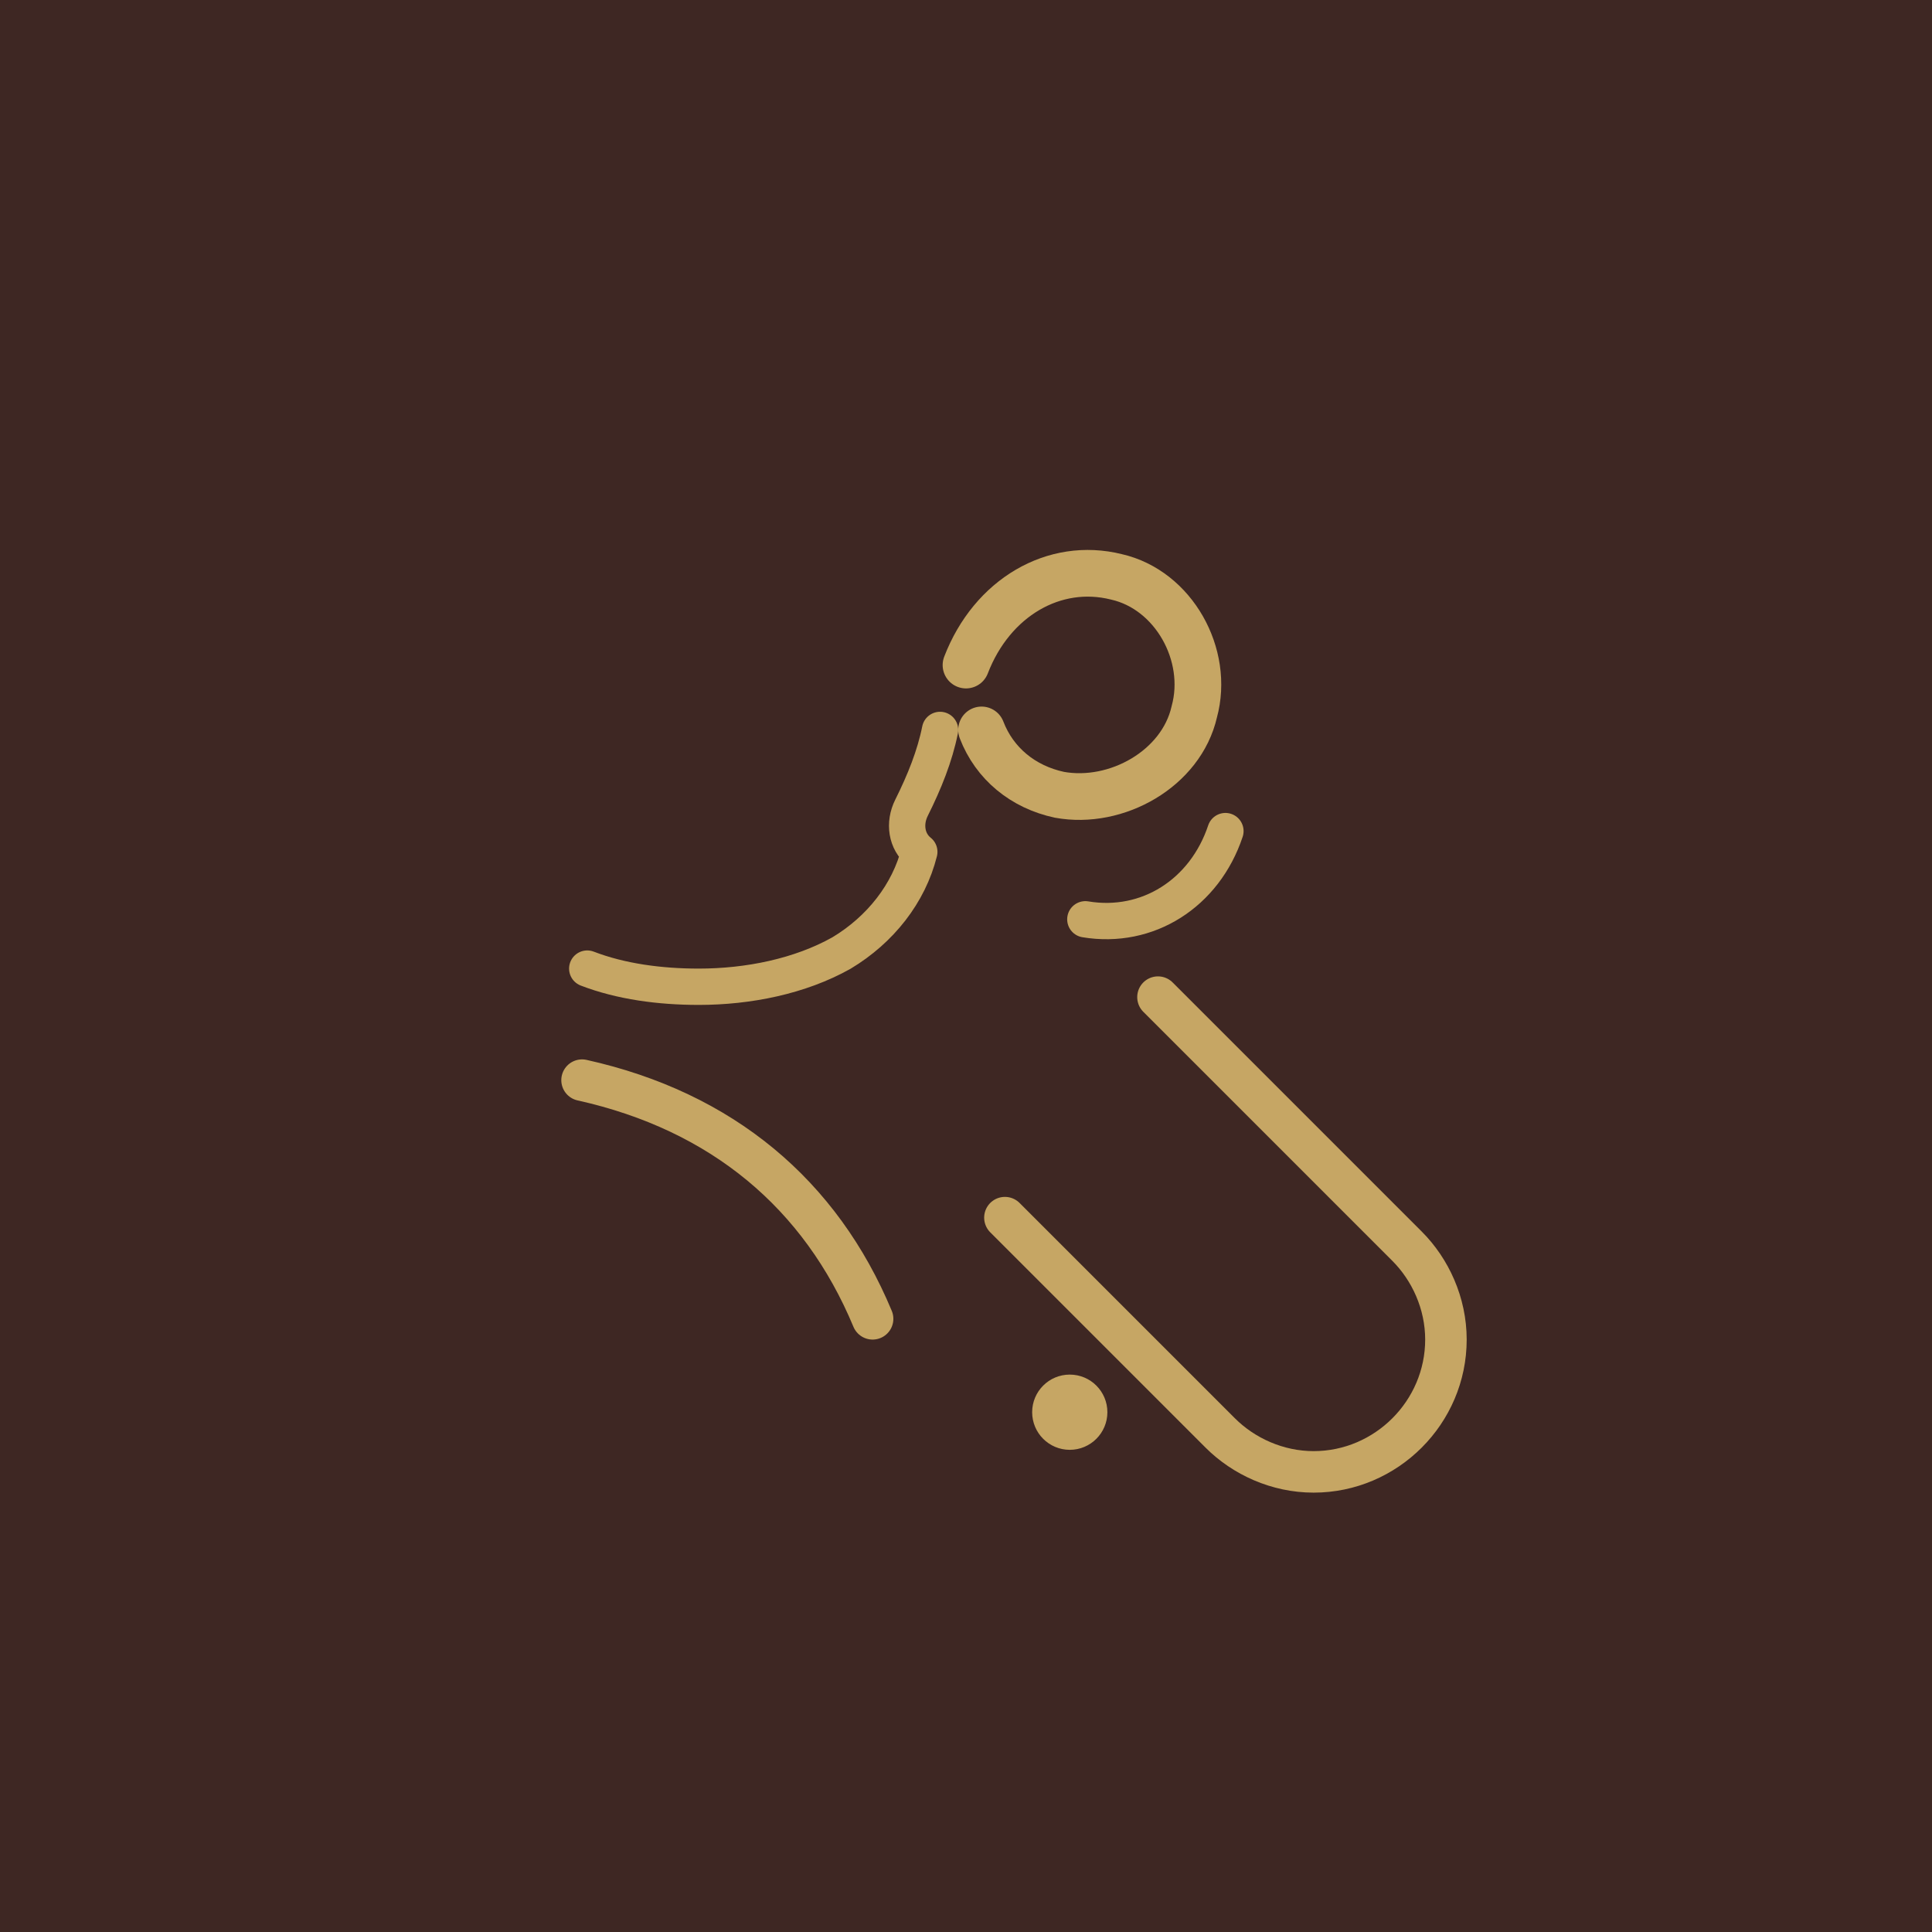
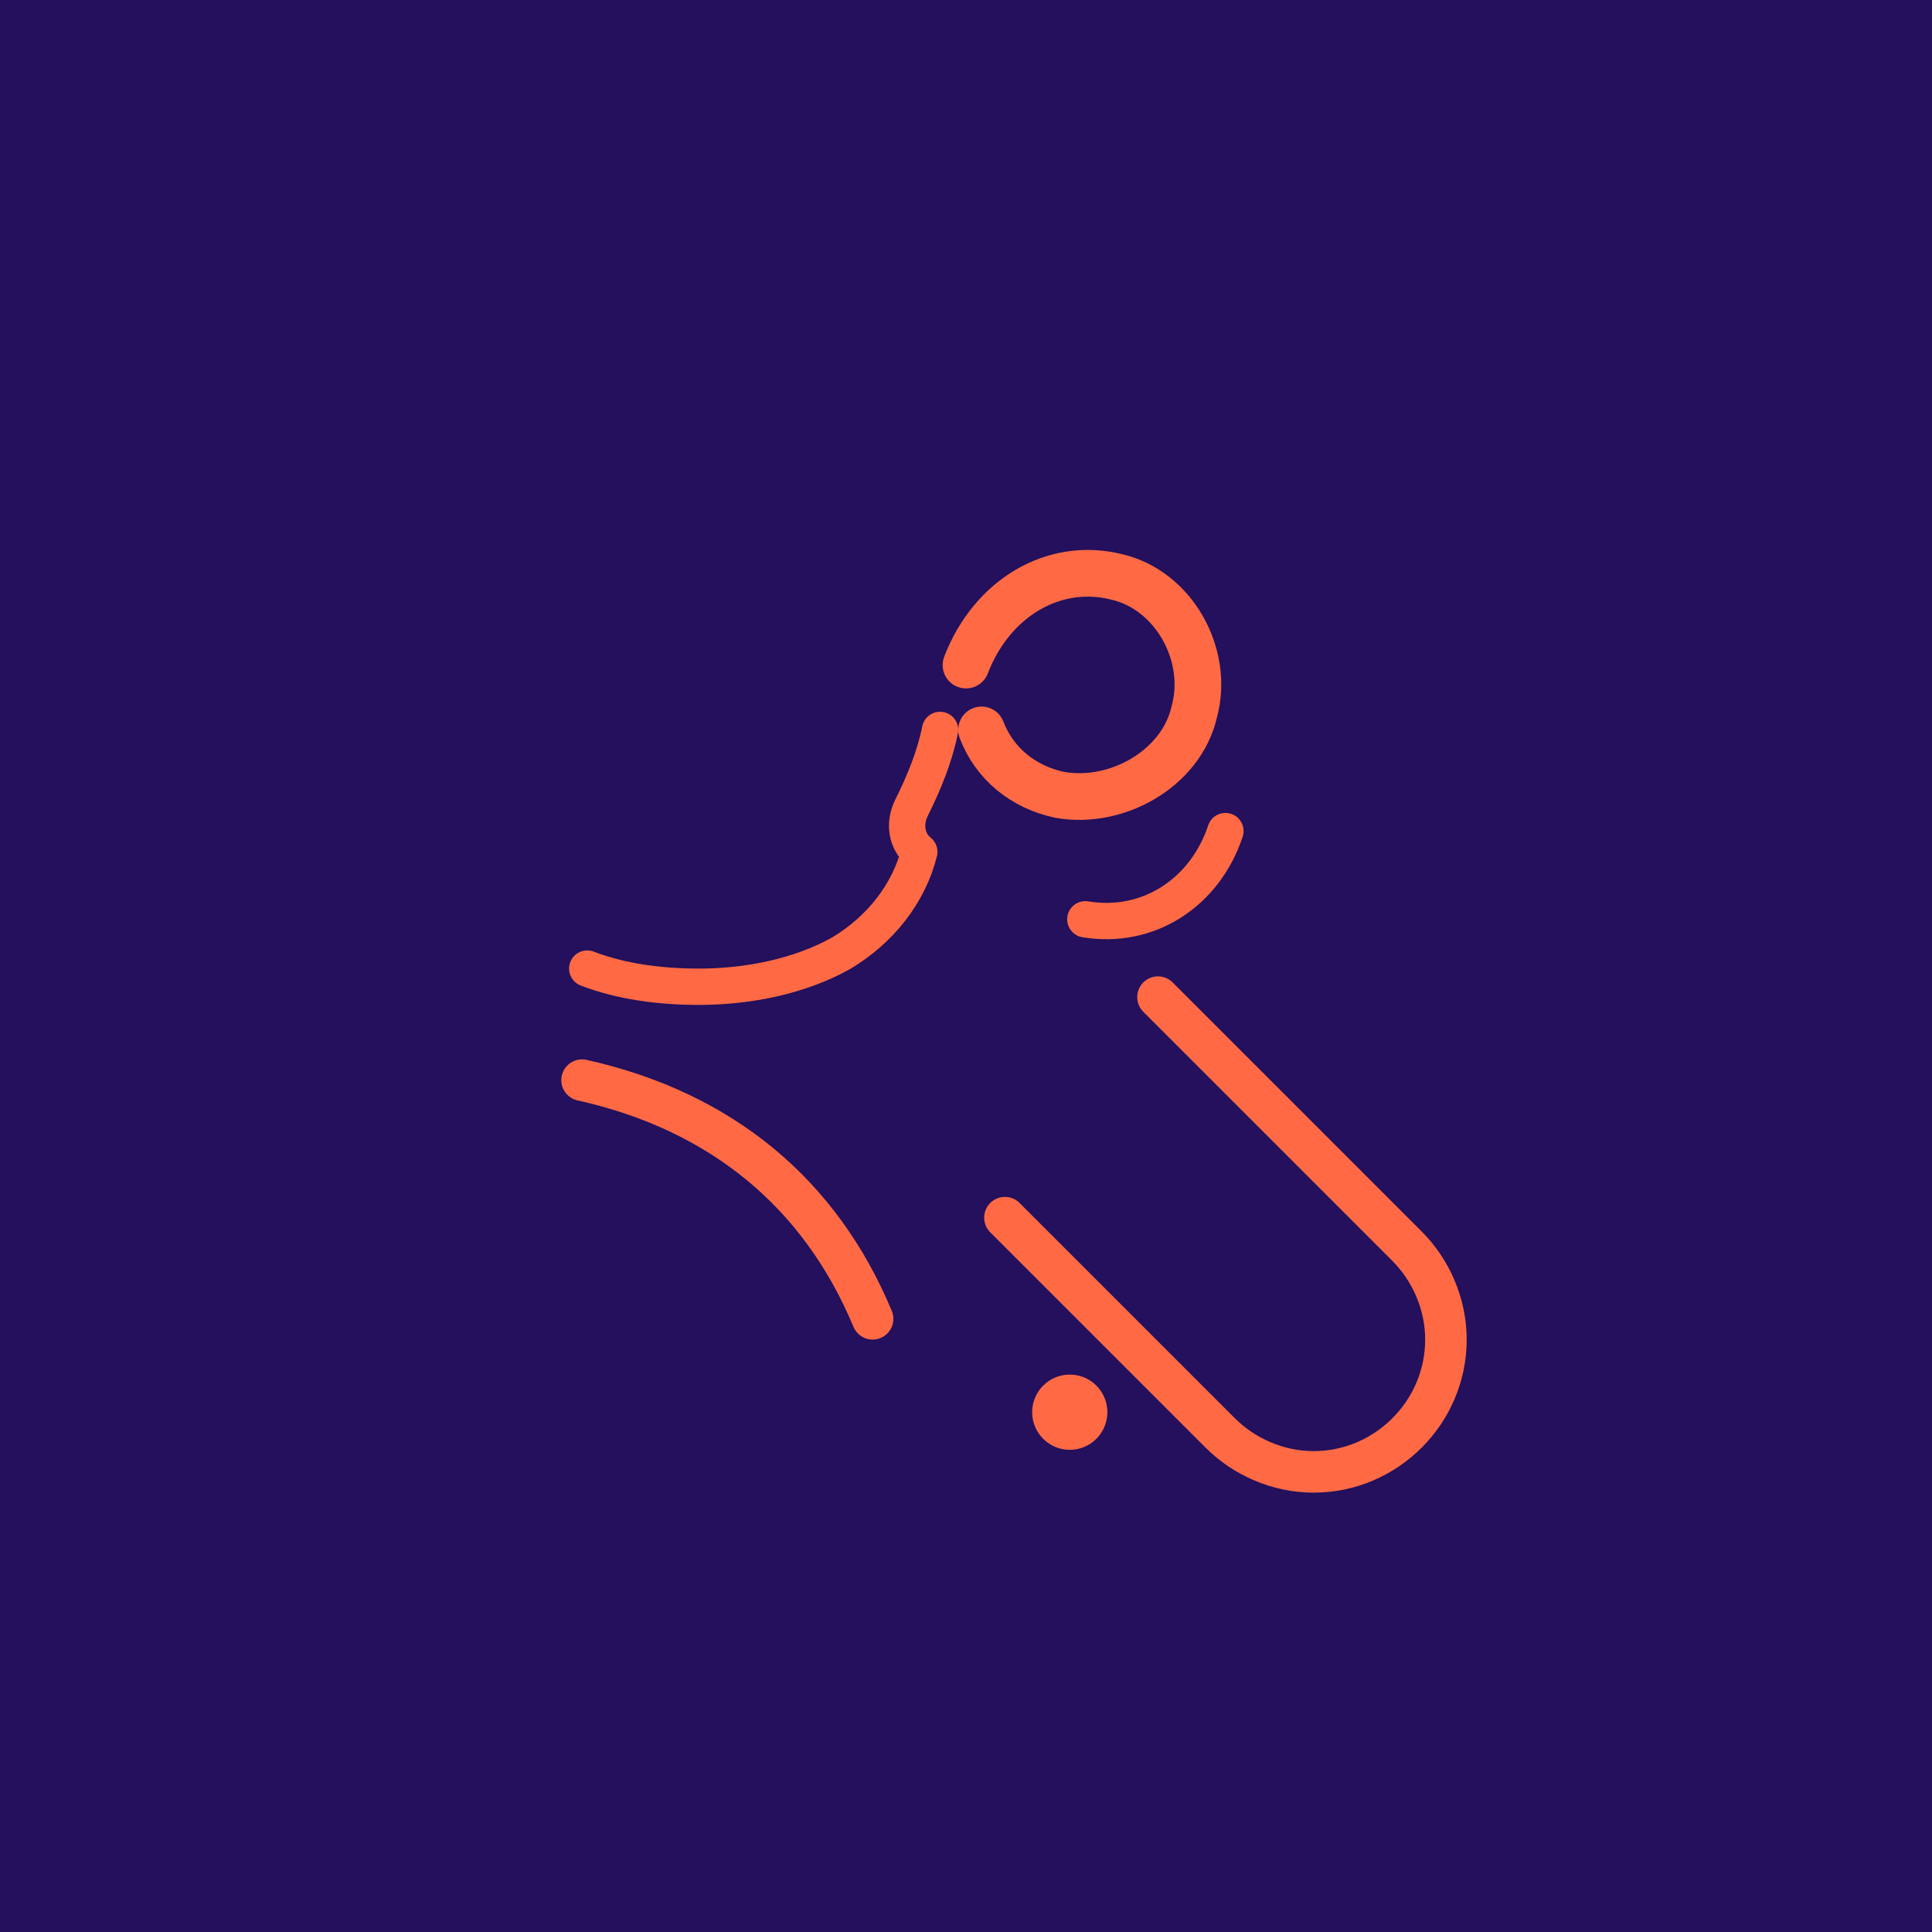
<svg xmlns="http://www.w3.org/2000/svg" viewBox="0 0 512 512" role="img" aria-label="Atelier">
-   <rect width="512" height="512" fill="#3e2723" />
+   <rect width="512" height="512" fill="#24105c" />
  <g transform="translate(80 80) scale(0.6875)">
-     <rect width="512" height="512" rx="96" fill="#3e2723" />
-     <g fill="none" stroke="#c6a664" stroke-linecap="round" stroke-linejoin="round">
+     <rect width="512" height="512" rx="96" fill="#24105c" />
+     <g fill="none" stroke="#ff6a45" stroke-linecap="round" stroke-linejoin="round">
      <path d="M256 140c10-26 34-40 58-34 22 5 36 30 30 52-5 22-30 36-52 32-14-3-25-12-30-25" stroke-width="18" />
      <path d="M246 165c-2 10-6 20-11 30-3 6-2 13 3 17-4 16-15 30-30 39-16 9-36 13-55 13-15 0-30-2-43-7" stroke-width="14" />
      <path d="M330 268l96 96c9 9 15 22 15 36 0 28-23 51-51 51-14 0-27-6-36-15l-83-83" stroke-width="16" />
      <path d="M108 300c54 12 92 44 112 92" stroke-width="16" />
-       <circle cx="296" cy="428" r="14" fill="#c6a664" />
+       <circle cx="296" cy="428" r="14" fill="#ff6a45" />
      <path d="M356 204c-8 24-30 38-54 34" stroke-width="14" />
    </g>
  </g>
</svg>
